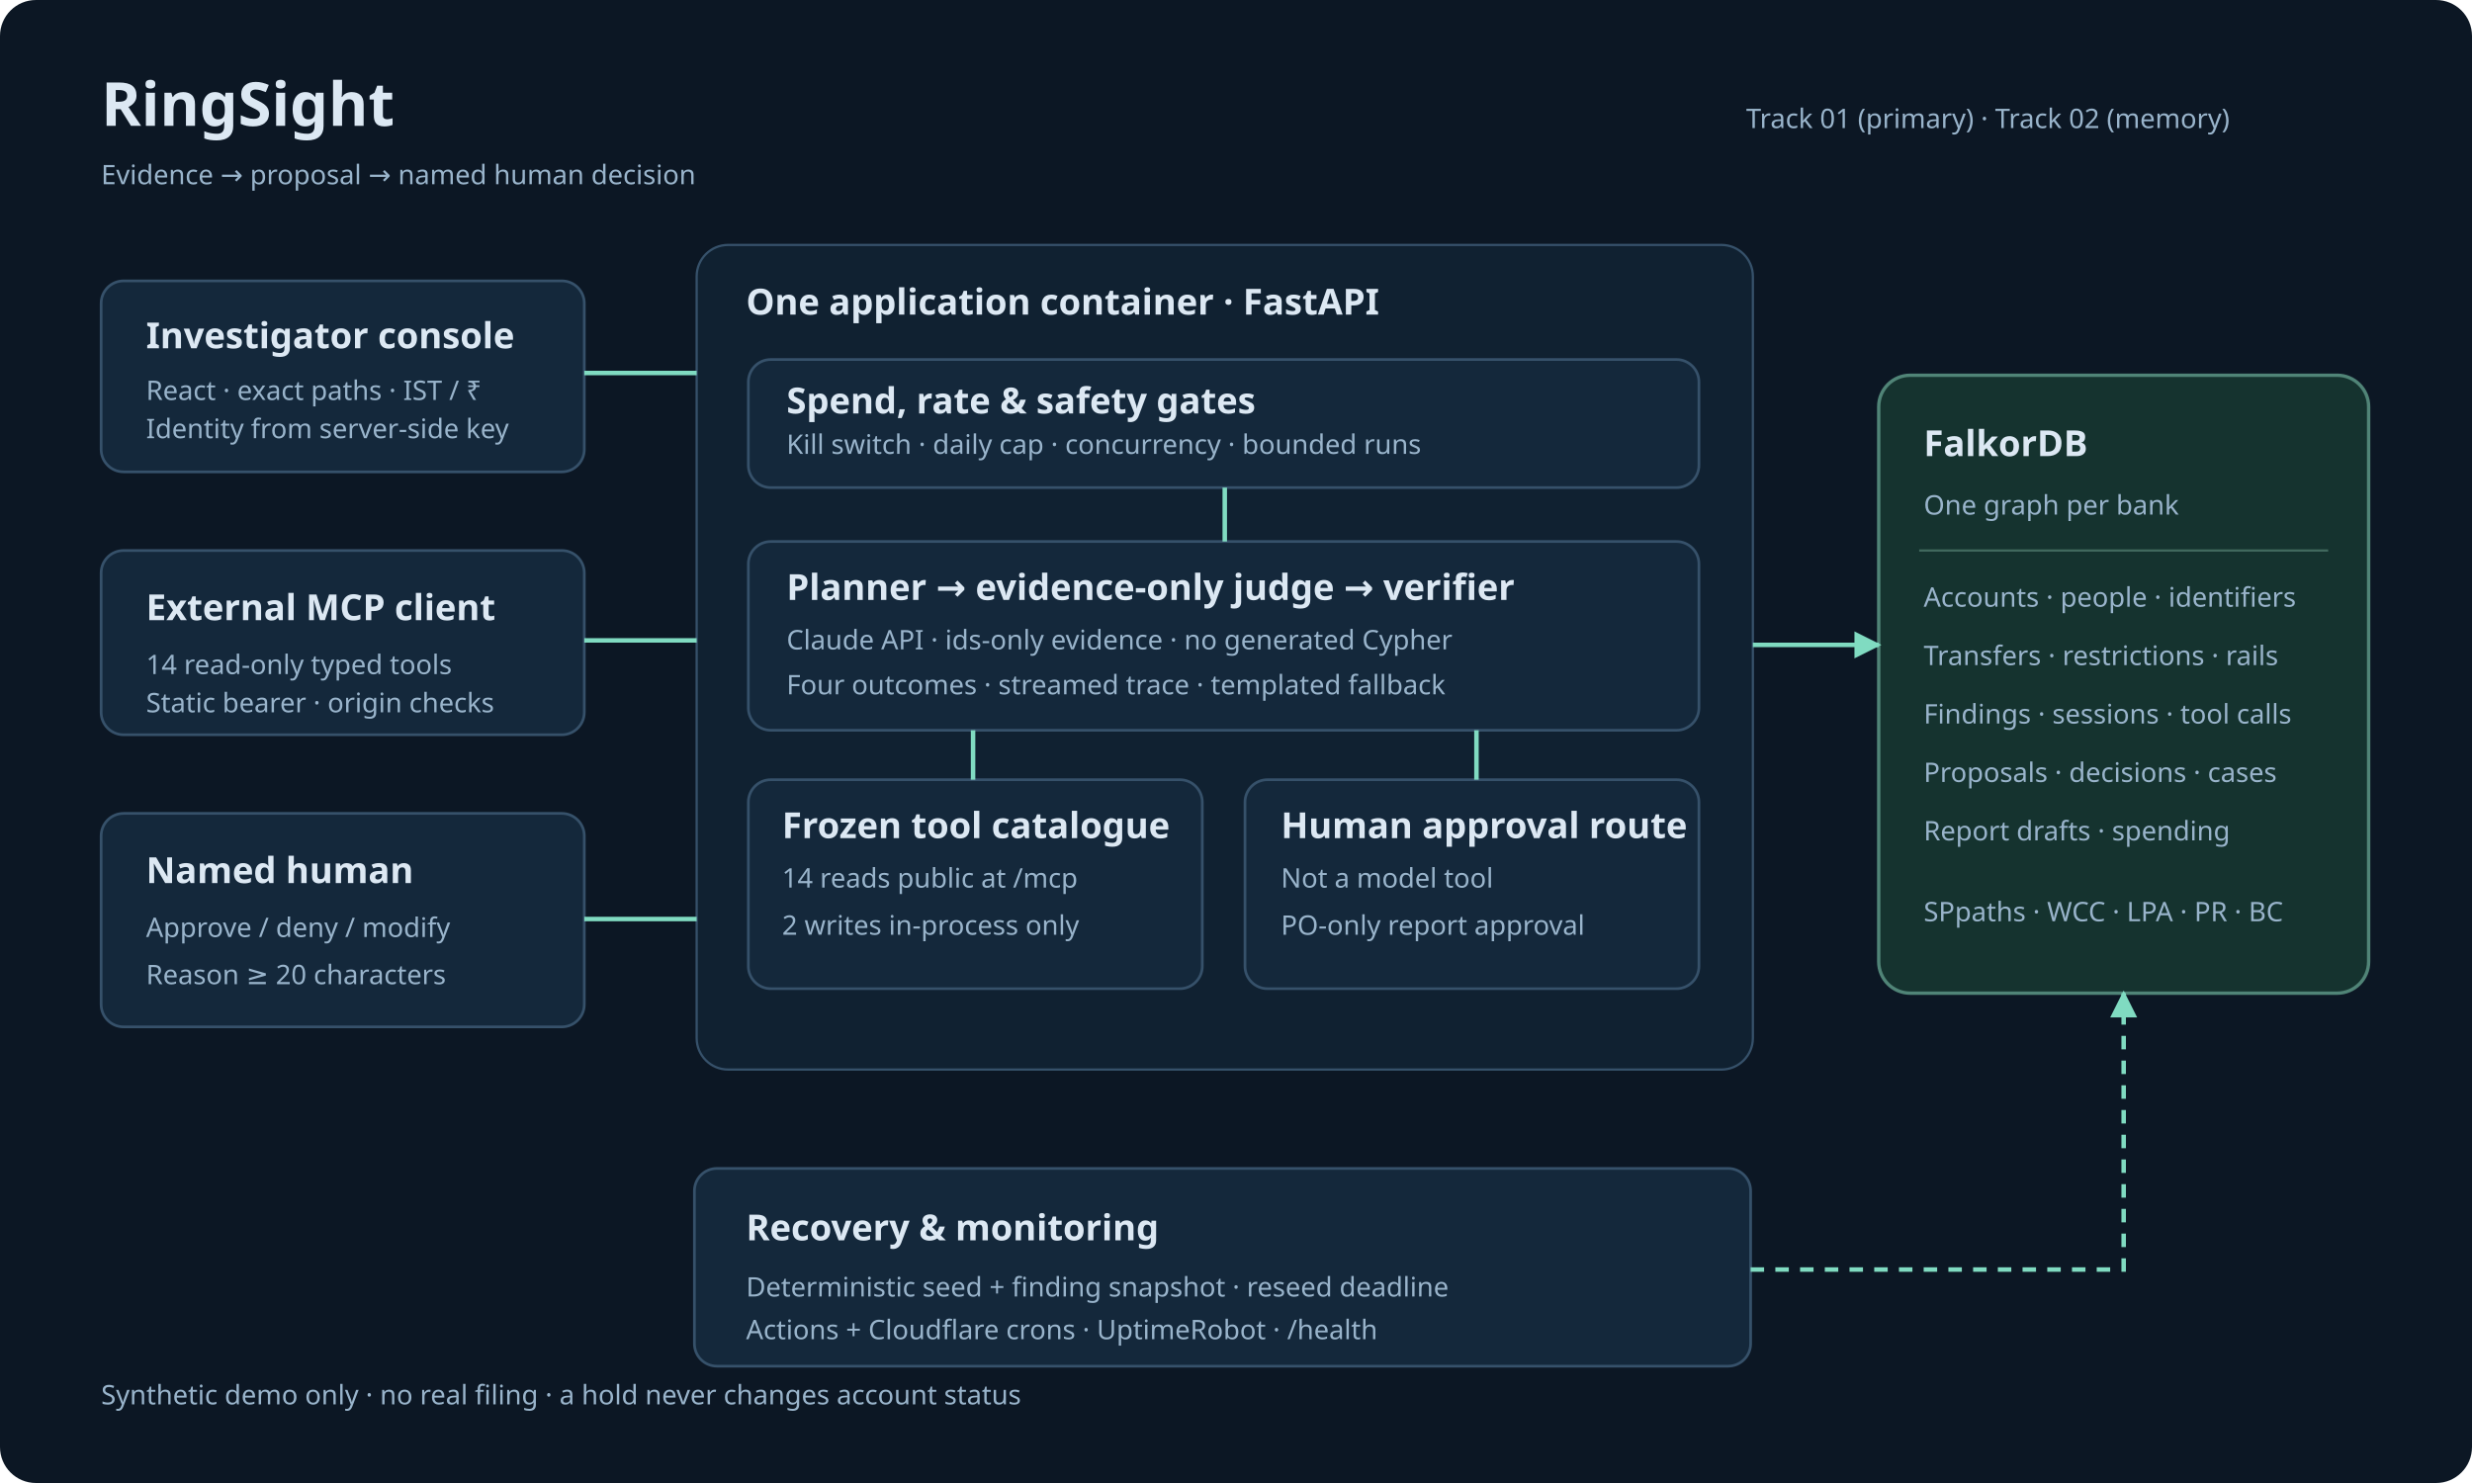
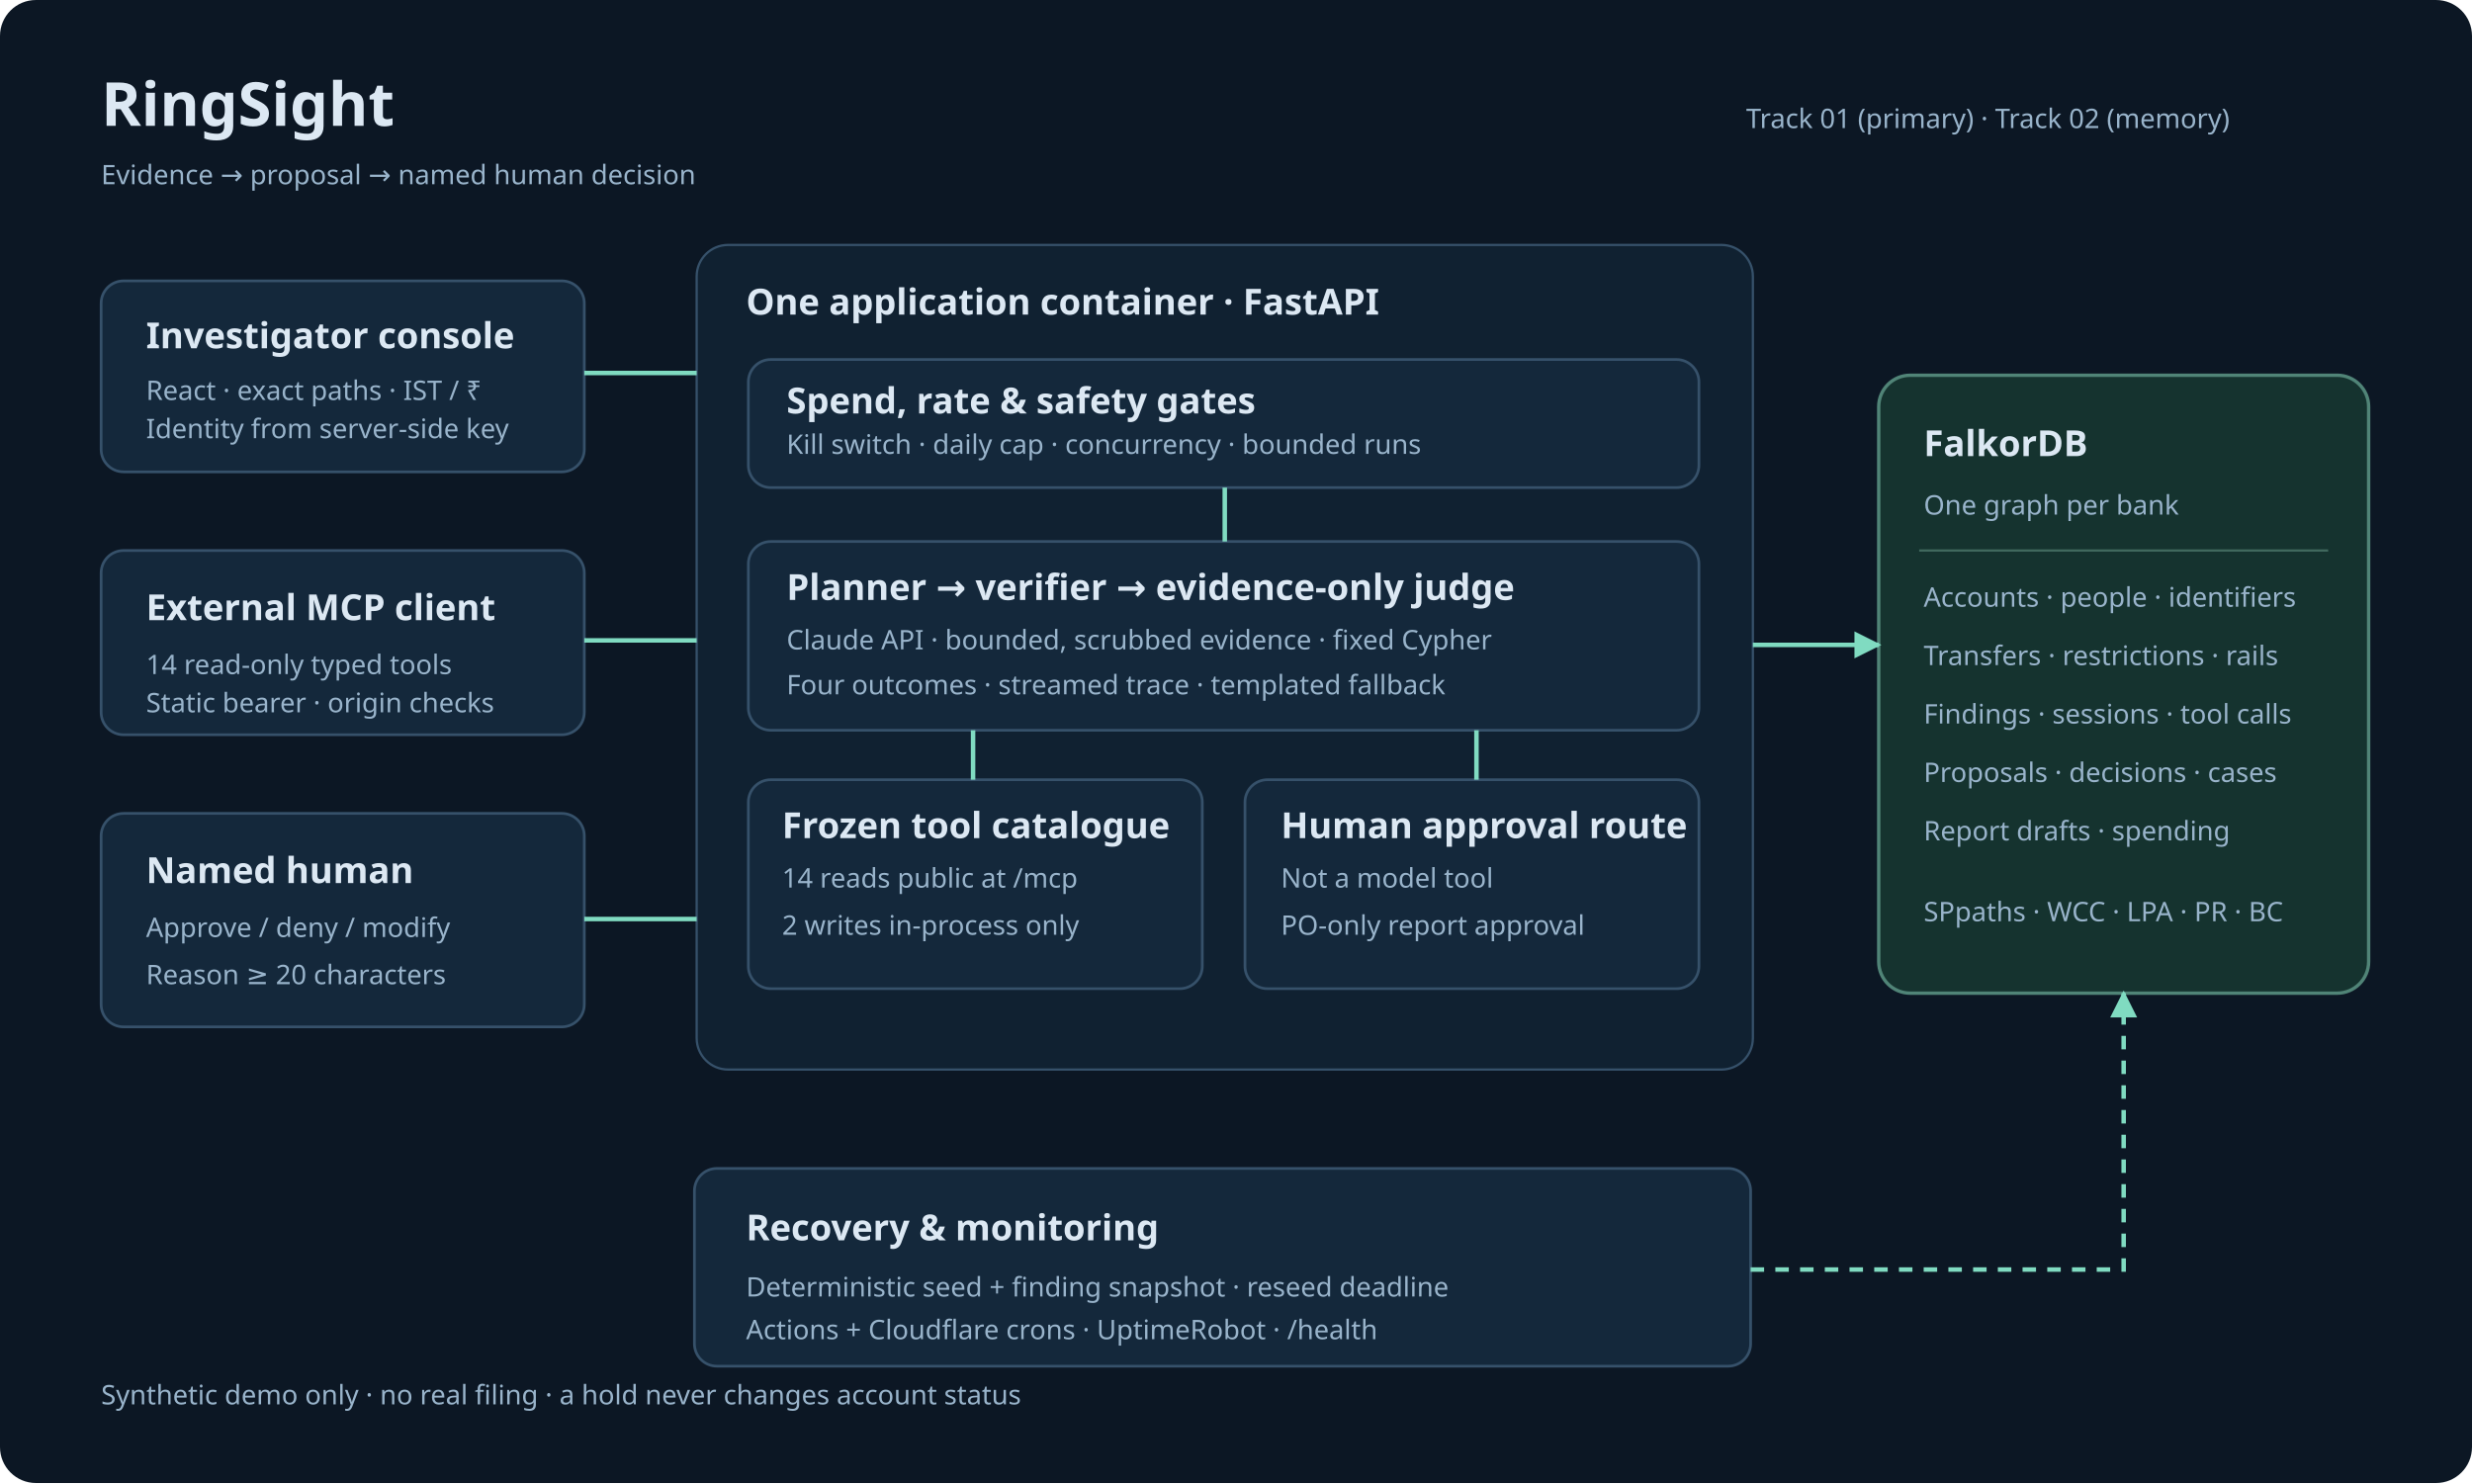
<svg xmlns="http://www.w3.org/2000/svg" width="1100" height="660" viewBox="0 0 1100 660" role="img" aria-labelledby="title desc">
  <defs>
    <marker id="a" viewBox="0 0 10 10" refX="9" refY="5" markerWidth="6" markerHeight="6" orient="auto-start-reverse">
      <path d="M0 0 10 5 0 10Z" fill="#80dbc1" />
    </marker>
    <style>text{font-family:system-ui,sans-serif;fill:#dce8f3}.title{font-size:27px;font-weight:650}.label{font-size:16px;font-weight:600}.small{font-size:12px;fill:#99b4cb}.box{fill:#14283b;stroke:#36516a;stroke-width:1.2;rx:10}.line{fill:none;stroke:#80dbc1;stroke-width:2;marker-end:url(#a)}.dash{stroke-dasharray:6 5}</style>
  </defs>
  <rect width="1100" height="660" fill="#0c1724" rx="16" />
  <text x="45" y="56" class="title">RingSight</text>
  <text x="45" y="82" class="small">Evidence → proposal → named human decision</text>
  <text x="777" y="57" class="small">Track 01 (primary) · Track 02 (memory)</text>
  <rect x="45" y="125" width="215" height="85" class="box" />
  <text x="65" y="155" class="label">Investigator console</text>
  <text x="65" y="178" class="small">React · exact paths · IST / ₹</text>
  <text x="65" y="195" class="small">Identity from server-side key</text>
  <rect x="45" y="245" width="215" height="82" class="box" />
  <text x="65" y="276" class="label">External MCP client</text>
  <text x="65" y="300" class="small">14 read-only typed tools</text>
  <text x="65" y="317" class="small">Static bearer · origin checks</text>
  <rect x="45" y="362" width="215" height="95" class="box" />
  <text x="65" y="393" class="label">Named human</text>
  <text x="65" y="417" class="small">Approve / deny / modify</text>
  <text x="65" y="438" class="small">Reason ≥ 20 characters</text>
  <rect x="310" y="109" width="470" height="367" fill="#102131" stroke="#36516a" rx="14" />
  <text x="332" y="140" class="label">One application container · FastAPI</text>
  <rect x="333" y="160" width="423" height="57" class="box" />
  <text x="350" y="184" class="label">Spend, rate &amp; safety gates</text>
  <text x="350" y="202" class="small">Kill switch · daily cap · concurrency · bounded runs</text>
  <rect x="333" y="241" width="423" height="84" class="box" />
-   <text x="350" y="267" class="label">Planner → evidence-only judge → verifier</text>
-   <text x="350" y="289" class="small">Claude API · ids-only evidence · no generated Cypher</text>
+   <text x="350" y="267" class="label">Planner → verifier → evidence-only judge</text>
+   <text x="350" y="289" class="small">Claude API · bounded, scrubbed evidence · fixed Cypher</text>
  <text x="350" y="309" class="small">Four outcomes · streamed trace · templated fallback</text>
  <rect x="333" y="347" width="202" height="93" class="box" />
  <text x="348" y="373" class="label">Frozen tool catalogue</text>
  <text x="348" y="395" class="small">14 reads public at /mcp</text>
  <text x="348" y="416" class="small">2 writes in-process only</text>
  <rect x="554" y="347" width="202" height="93" class="box" />
  <text x="570" y="373" class="label">Human approval route</text>
  <text x="570" y="395" class="small">Not a model tool</text>
  <text x="570" y="416" class="small">PO-only report approval</text>
  <rect x="836" y="167" width="218" height="275" fill="#15332f" stroke="#508477" stroke-width="1.5" rx="14" />
  <text x="856" y="203" class="label">FalkorDB</text>
  <text x="856" y="229" class="small">One graph per bank</text>
  <path d="M854 245h182" stroke="#41695e" />
  <text x="856" y="270" class="small">Accounts · people · identifiers</text>
  <text x="856" y="296" class="small">Transfers · restrictions · rails</text>
  <text x="856" y="322" class="small">Findings · sessions · tool calls</text>
  <text x="856" y="348" class="small">Proposals · decisions · cases</text>
  <text x="856" y="374" class="small">Report drafts · spending</text>
  <text x="856" y="410" class="small">SPpaths · WCC · LPA · PR · BC</text>
  <path d="M260 166h50 M260 285h50 M260 409h50 M545 217v24 M433 325v22 M657 325v22 M780 287h56" class="line" />
  <rect x="309" y="520" width="470" height="88" class="box" />
  <text x="332" y="552" class="label">Recovery &amp; monitoring</text>
  <text x="332" y="577" class="small">Deterministic seed + finding snapshot · reseed deadline</text>
  <text x="332" y="596" class="small">Actions + Cloudflare crons · UptimeRobot · /health</text>
  <path d="M779 565h166V442" class="line dash" />
  <text x="45" y="625" class="small">Synthetic demo only · no real filing · a hold never changes account status</text>
</svg>
